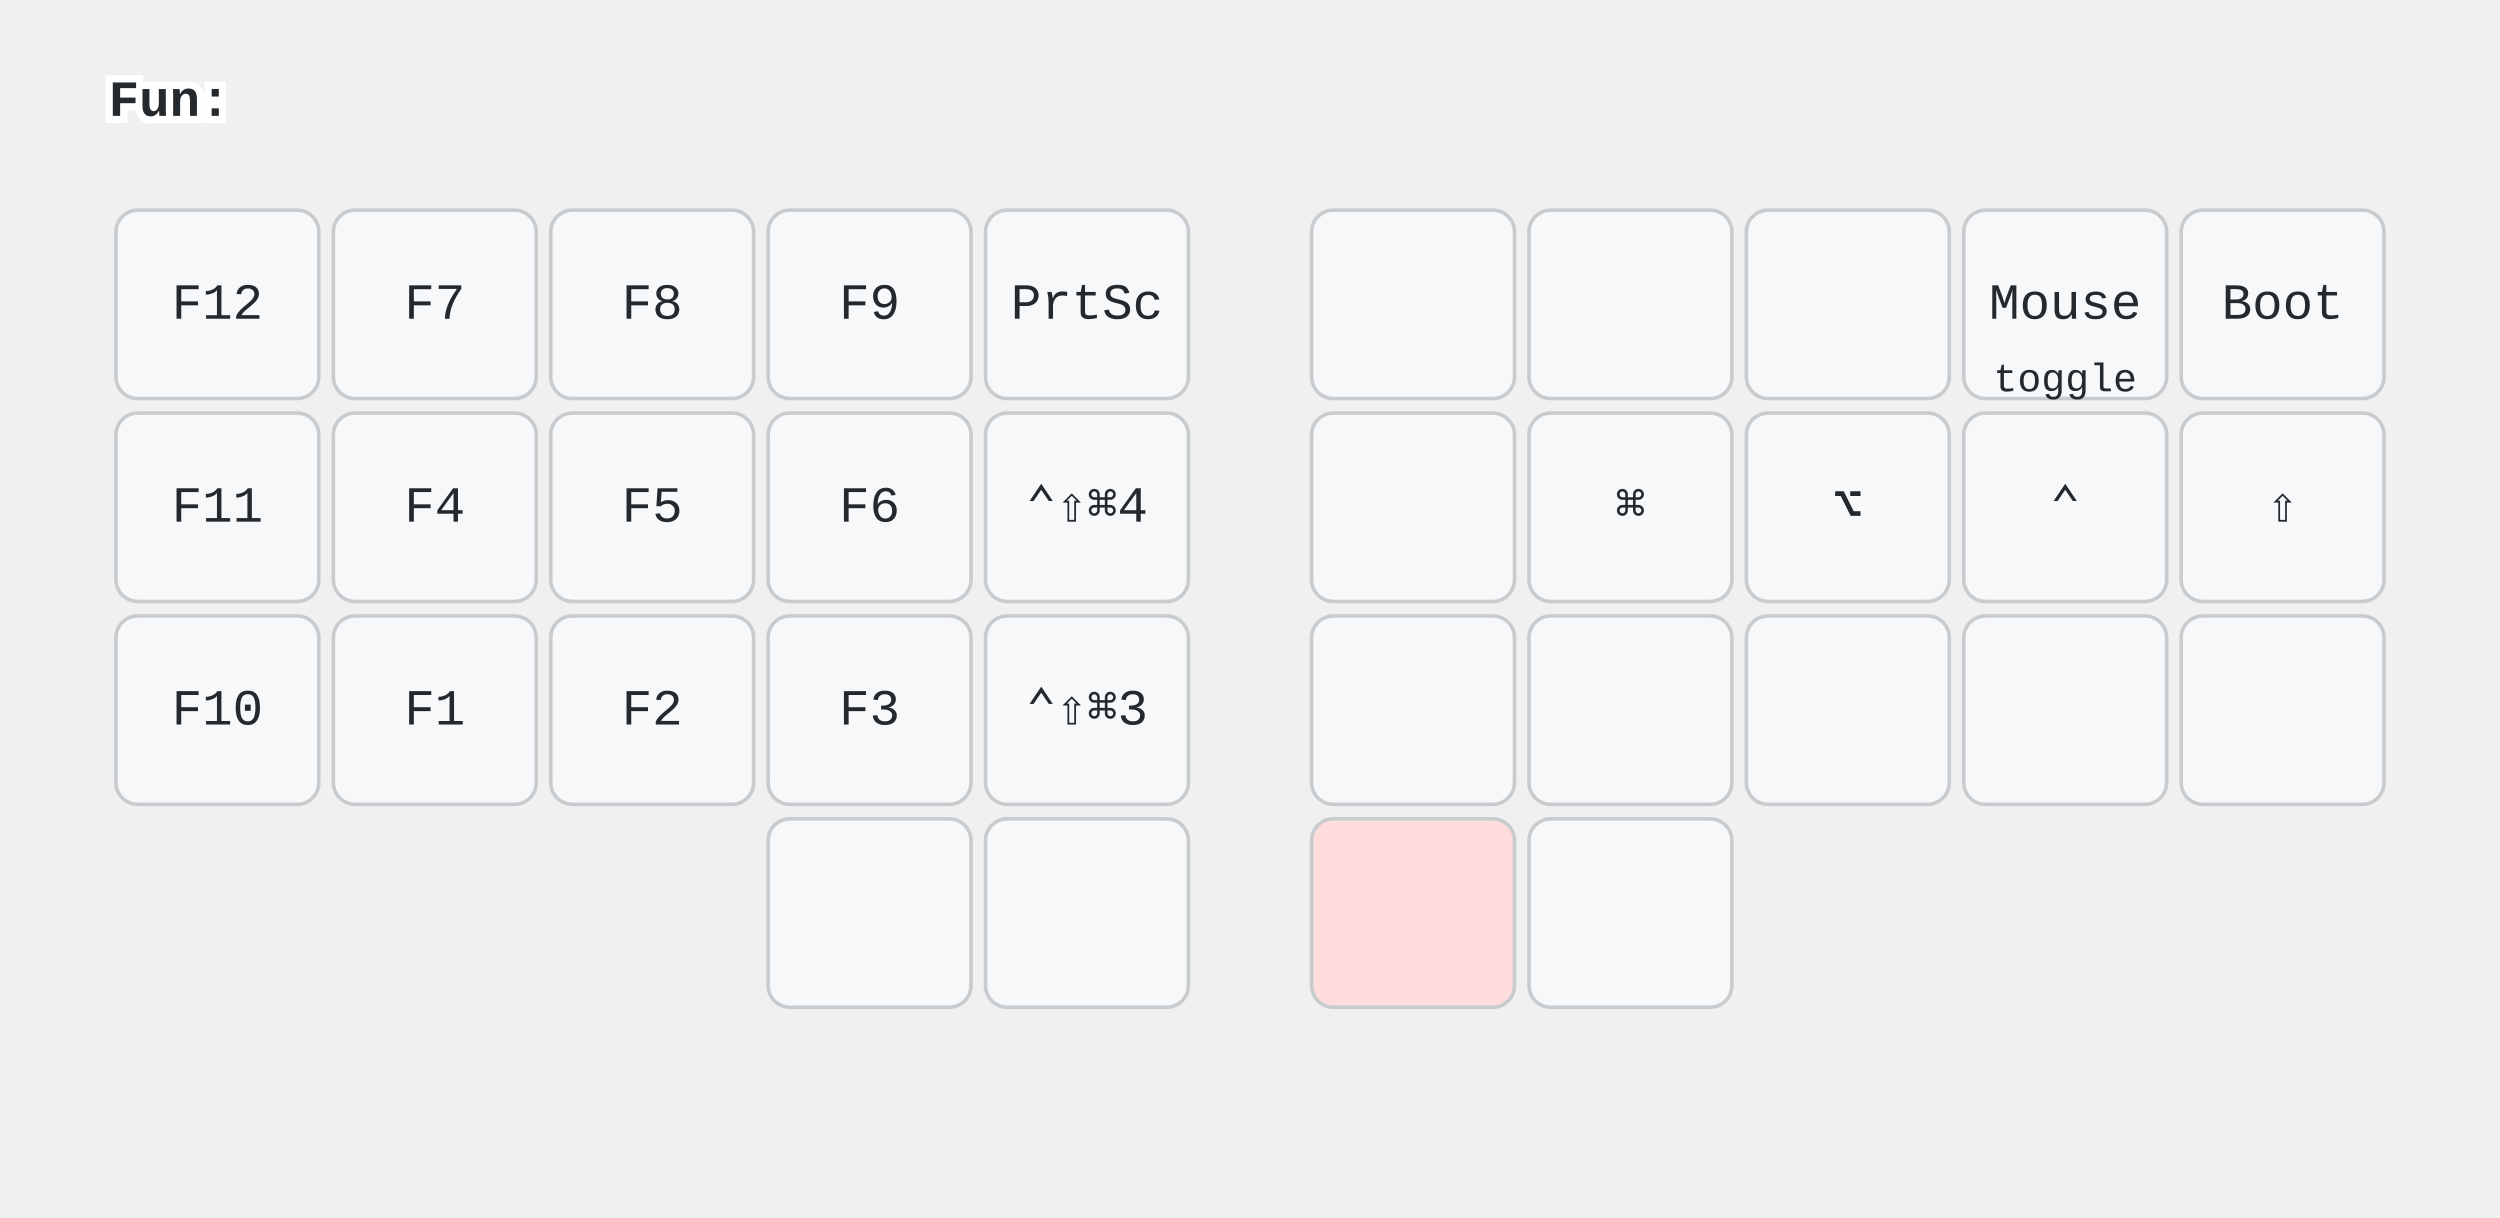
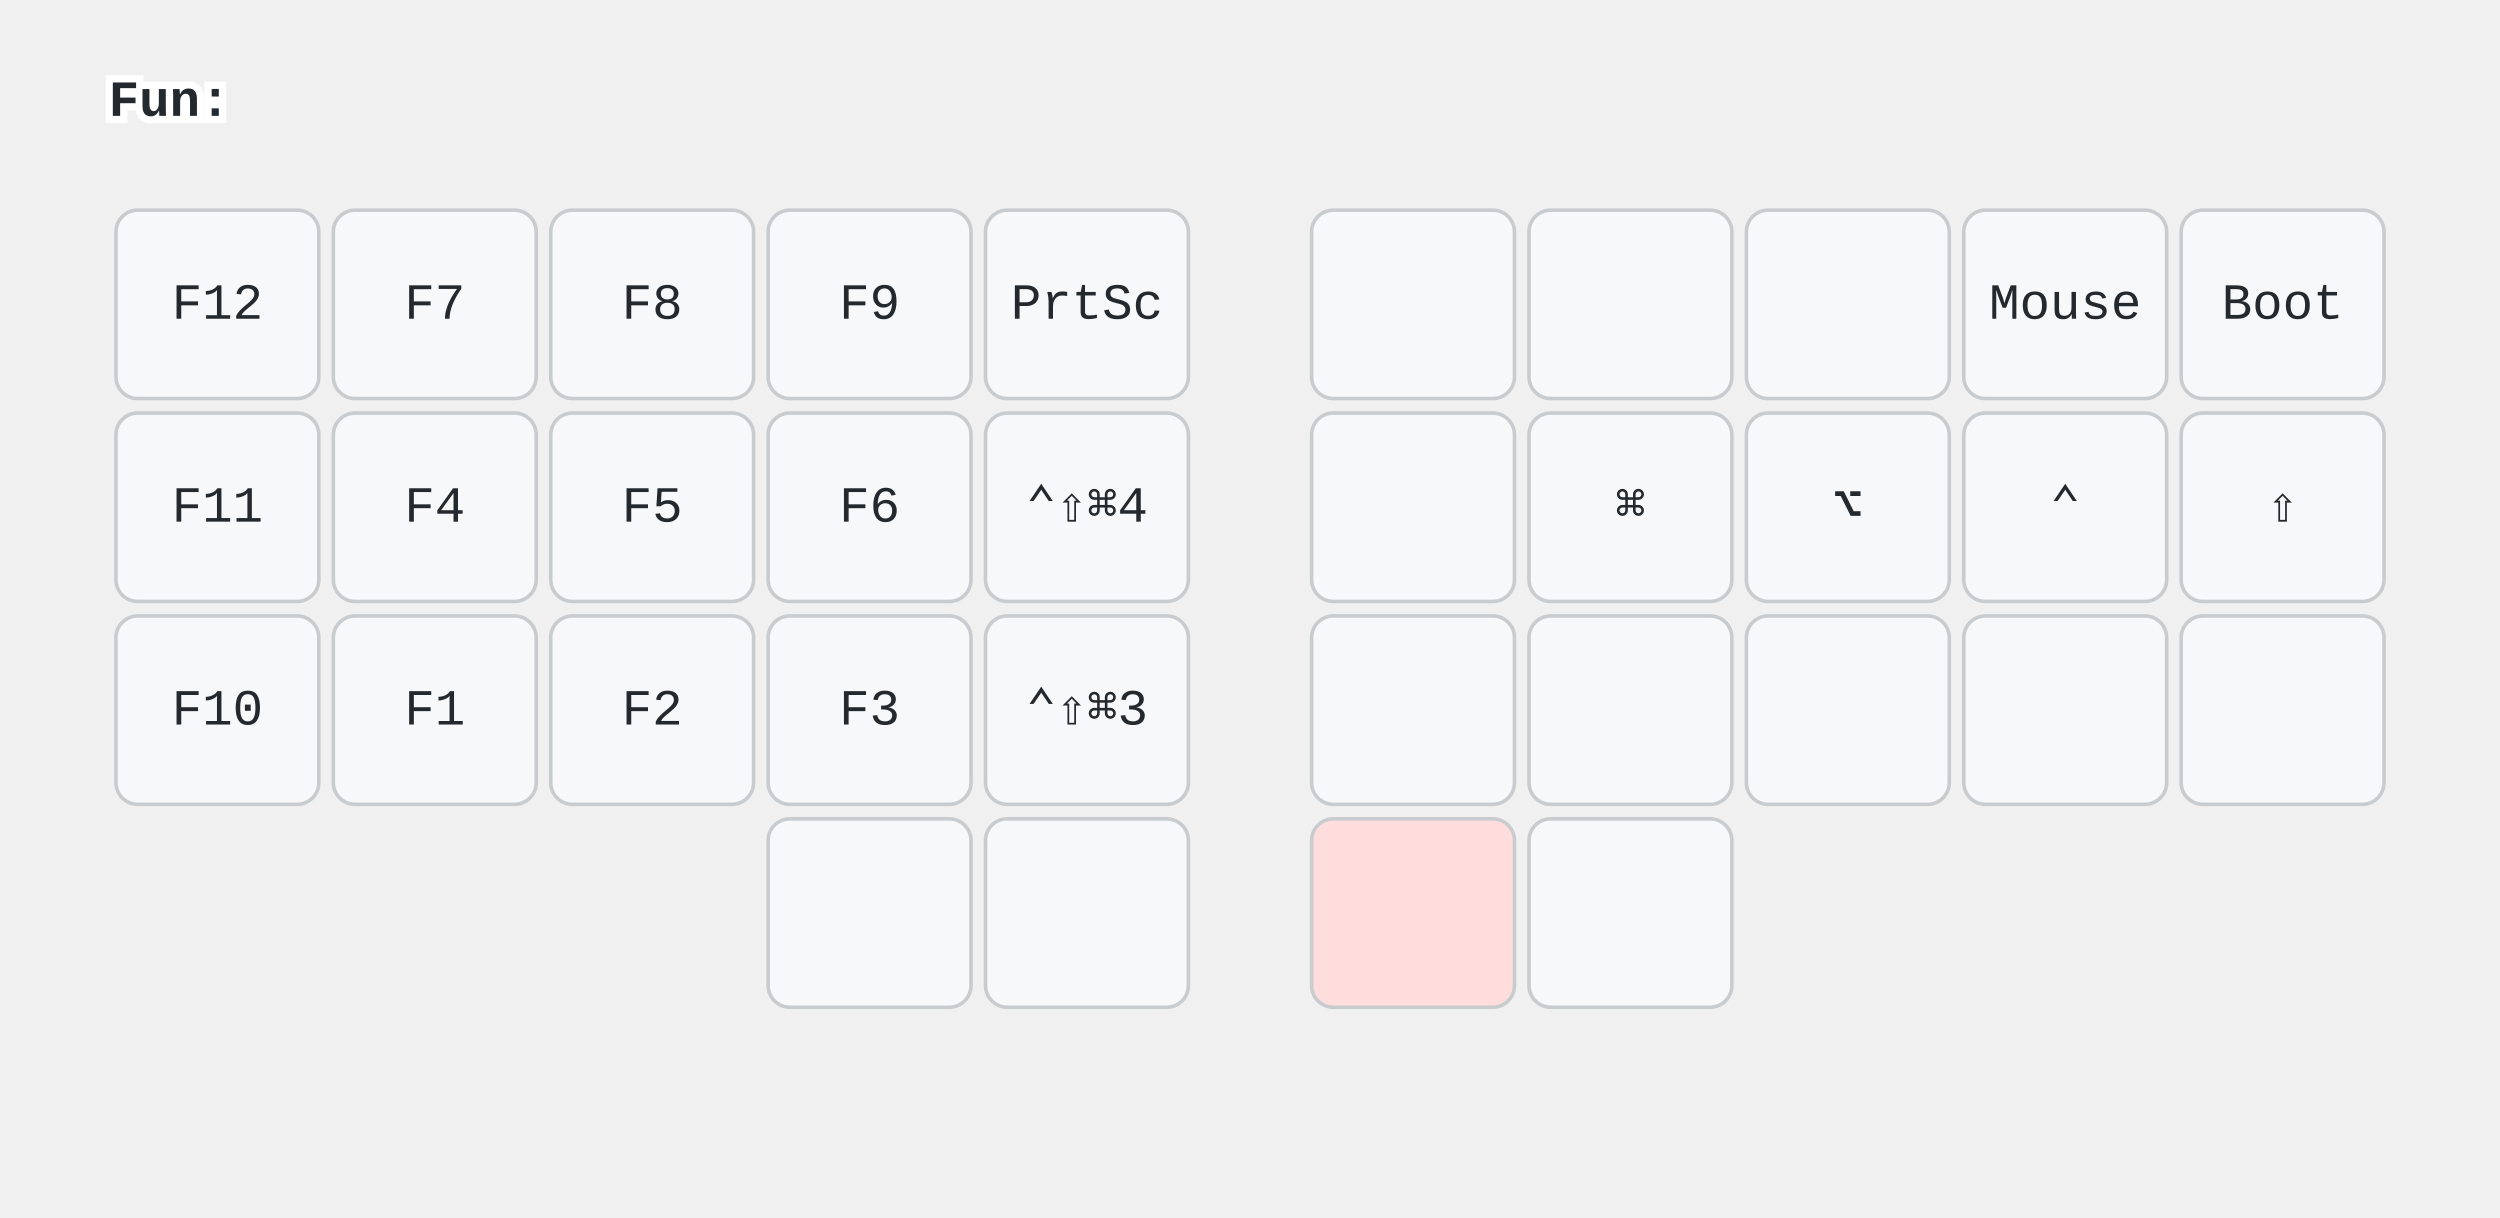
<svg xmlns="http://www.w3.org/2000/svg" width="690" height="336" viewBox="0 0 690 336" class="keymap">
  <style>/* inherit to force styles through use tags */
svg path {
    fill: inherit;
}

/* font and background color specifications */
svg.keymap {
    font-family: SFMono-Regular,Consolas,Liberation Mono,Menlo,monospace;
    font-size: 14px;
    font-kerning: normal;
    text-rendering: optimizeLegibility;
    fill: #24292e;
}

/* default key styling */
rect.key {
    fill: #f6f8fa;
}

rect.key, rect.combo {
    stroke: #c9cccf;
    stroke-width: 1;
}

/* default key side styling, only used is draw_key_sides is set */
rect.side {
    filter: brightness(90%);
}

/* color accent for combo boxes */
rect.combo, rect.combo-separate {
    fill: #cdf;
}

/* color accent for held keys */
rect.held, rect.combo.held {
    fill: #fdd;
}

/* color accent for ghost (optional) keys */
rect.ghost, rect.combo.ghost {
    stroke-dasharray: 4, 4;
    stroke-width: 2;
}

text {
    text-anchor: middle;
    dominant-baseline: middle;
}

/* styling for layer labels */
text.label {
    font-weight: bold;
    text-anchor: start;
    stroke: white;
    stroke-width: 4;
    paint-order: stroke;
}

/* styling for optional footer */
text.footer {
    text-anchor: end;
    dominant-baseline: auto;
    stroke: white;
    stroke-width: 4;
    paint-order: stroke;
}

/* styling for combo tap, and key non-tap label text */
text.combo, text.hold, text.shifted, text.left, text.right, text.tl, text.tr, text.bl, text.br {
    font-size: 11px;
}

text.hold, text.bl, text.br {
    text-anchor: middle;
    dominant-baseline: auto;
}

text.shifted, text.tl, text.tr {
    text-anchor: middle;
    dominant-baseline: hanging;
}

text.left, text.tl, text.bl {
    text-anchor: start;
}

text.right, text.tr, text.br {
    text-anchor: end;
}

text.layer-activator {
    text-decoration: underline;
}

/* styling for hold/shifted label text in combo box */
text.combo.hold, text.combo.shifted, text.combo.left, text.combo.right {
    font-size: 8px;
}

/* lighter symbol for transparent keys */
text.trans {
    fill: #7b7e81;
}

/* styling for combo dendrons */
path.combo {
    stroke-width: 1;
    stroke: gray;
    fill: none;
}

/* Start Tabler Icons Cleanup */
/* cannot use height/width with glyphs */
.icon-tabler &gt; path {
    fill: inherit;
    stroke: inherit;
    stroke-width: 2;
}
/* hide tabler's default box */
.icon-tabler &gt; path[stroke="none"][fill="none"] {
    visibility: hidden;
}
/* End Tabler Icons Cleanup */
</style>
  <g transform="translate(30, 0)" class="layer-Fun">
    <text x="0" y="28" class="label" id="Fun">Fun:</text>
    <g transform="translate(0, 56)">
      <g transform="translate(30, 28)" class="key keypos-0">
        <rect rx="6" ry="6" x="-28" y="-26" width="56" height="52" class="key" />
        <text x="0" y="0" class="key tap">F12</text>
      </g>
      <g transform="translate(90, 28)" class="key keypos-1">
        <rect rx="6" ry="6" x="-28" y="-26" width="56" height="52" class="key" />
        <text x="0" y="0" class="key tap">F7</text>
      </g>
      <g transform="translate(150, 28)" class="key keypos-2">
        <rect rx="6" ry="6" x="-28" y="-26" width="56" height="52" class="key" />
        <text x="0" y="0" class="key tap">F8</text>
      </g>
      <g transform="translate(210, 28)" class="key keypos-3">
        <rect rx="6" ry="6" x="-28" y="-26" width="56" height="52" class="key" />
        <text x="0" y="0" class="key tap">F9</text>
      </g>
      <g transform="translate(270, 28)" class="key keypos-4">
        <rect rx="6" ry="6" x="-28" y="-26" width="56" height="52" class="key" />
        <text x="0" y="0" class="key tap">PrtSc</text>
      </g>
      <g transform="translate(360, 28)" class="key keypos-5">
        <rect rx="6" ry="6" x="-28" y="-26" width="56" height="52" class="key" />
      </g>
      <g transform="translate(420, 28)" class="key keypos-6">
        <rect rx="6" ry="6" x="-28" y="-26" width="56" height="52" class="key" />
      </g>
      <g transform="translate(480, 28)" class="key keypos-7">
        <rect rx="6" ry="6" x="-28" y="-26" width="56" height="52" class="key" />
      </g>
      <g transform="translate(540, 28)" class="key keypos-8">
        <rect rx="6" ry="6" x="-28" y="-26" width="56" height="52" class="key" />
        <text x="0" y="0" class="key tap">Mouse</text>
-         <text x="0" y="24" class="key hold">toggle</text>
      </g>
      <g transform="translate(600, 28)" class="key keypos-9">
        <rect rx="6" ry="6" x="-28" y="-26" width="56" height="52" class="key" />
        <text x="0" y="0" class="key tap">Boot</text>
      </g>
      <g transform="translate(30, 84)" class="key keypos-10">
        <rect rx="6" ry="6" x="-28" y="-26" width="56" height="52" class="key" />
        <text x="0" y="0" class="key tap">F11</text>
      </g>
      <g transform="translate(90, 84)" class="key keypos-11">
        <rect rx="6" ry="6" x="-28" y="-26" width="56" height="52" class="key" />
        <text x="0" y="0" class="key tap">F4</text>
      </g>
      <g transform="translate(150, 84)" class="key keypos-12">
        <rect rx="6" ry="6" x="-28" y="-26" width="56" height="52" class="key" />
        <text x="0" y="0" class="key tap">F5</text>
      </g>
      <g transform="translate(210, 84)" class="key keypos-13">
        <rect rx="6" ry="6" x="-28" y="-26" width="56" height="52" class="key" />
        <text x="0" y="0" class="key tap">F6</text>
      </g>
      <g transform="translate(270, 84)" class="key keypos-14">
        <rect rx="6" ry="6" x="-28" y="-26" width="56" height="52" class="key" />
        <text x="0" y="0" class="key tap">⌃⇧⌘4</text>
      </g>
      <g transform="translate(360, 84)" class="key keypos-15">
        <rect rx="6" ry="6" x="-28" y="-26" width="56" height="52" class="key" />
      </g>
      <g transform="translate(420, 84)" class="key keypos-16">
        <rect rx="6" ry="6" x="-28" y="-26" width="56" height="52" class="key" />
        <text x="0" y="0" class="key tap">⌘</text>
      </g>
      <g transform="translate(480, 84)" class="key keypos-17">
        <rect rx="6" ry="6" x="-28" y="-26" width="56" height="52" class="key" />
        <text x="0" y="0" class="key tap">⌥</text>
      </g>
      <g transform="translate(540, 84)" class="key keypos-18">
        <rect rx="6" ry="6" x="-28" y="-26" width="56" height="52" class="key" />
        <text x="0" y="0" class="key tap">⌃</text>
      </g>
      <g transform="translate(600, 84)" class="key keypos-19">
        <rect rx="6" ry="6" x="-28" y="-26" width="56" height="52" class="key" />
        <text x="0" y="0" class="key tap">⇧</text>
      </g>
      <g transform="translate(30, 140)" class="key keypos-20">
        <rect rx="6" ry="6" x="-28" y="-26" width="56" height="52" class="key" />
        <text x="0" y="0" class="key tap">F10</text>
      </g>
      <g transform="translate(90, 140)" class="key keypos-21">
        <rect rx="6" ry="6" x="-28" y="-26" width="56" height="52" class="key" />
        <text x="0" y="0" class="key tap">F1</text>
      </g>
      <g transform="translate(150, 140)" class="key keypos-22">
        <rect rx="6" ry="6" x="-28" y="-26" width="56" height="52" class="key" />
        <text x="0" y="0" class="key tap">F2</text>
      </g>
      <g transform="translate(210, 140)" class="key keypos-23">
        <rect rx="6" ry="6" x="-28" y="-26" width="56" height="52" class="key" />
        <text x="0" y="0" class="key tap">F3</text>
      </g>
      <g transform="translate(270, 140)" class="key keypos-24">
        <rect rx="6" ry="6" x="-28" y="-26" width="56" height="52" class="key" />
        <text x="0" y="0" class="key tap">⌃⇧⌘3</text>
      </g>
      <g transform="translate(360, 140)" class="key keypos-25">
        <rect rx="6" ry="6" x="-28" y="-26" width="56" height="52" class="key" />
      </g>
      <g transform="translate(420, 140)" class="key keypos-26">
        <rect rx="6" ry="6" x="-28" y="-26" width="56" height="52" class="key" />
      </g>
      <g transform="translate(480, 140)" class="key keypos-27">
        <rect rx="6" ry="6" x="-28" y="-26" width="56" height="52" class="key" />
      </g>
      <g transform="translate(540, 140)" class="key keypos-28">
        <rect rx="6" ry="6" x="-28" y="-26" width="56" height="52" class="key" />
      </g>
      <g transform="translate(600, 140)" class="key keypos-29">
        <rect rx="6" ry="6" x="-28" y="-26" width="56" height="52" class="key" />
      </g>
      <g transform="translate(210, 196)" class="key keypos-30">
        <rect rx="6" ry="6" x="-28" y="-26" width="56" height="52" class="key" />
      </g>
      <g transform="translate(270, 196)" class="key keypos-31">
        <rect rx="6" ry="6" x="-28" y="-26" width="56" height="52" class="key" />
      </g>
      <g transform="translate(360, 196)" class="key held keypos-32">
        <rect rx="6" ry="6" x="-28" y="-26" width="56" height="52" class="key held" />
      </g>
      <g transform="translate(420, 196)" class="key keypos-33">
        <rect rx="6" ry="6" x="-28" y="-26" width="56" height="52" class="key" />
      </g>
    </g>
  </g>
</svg>
